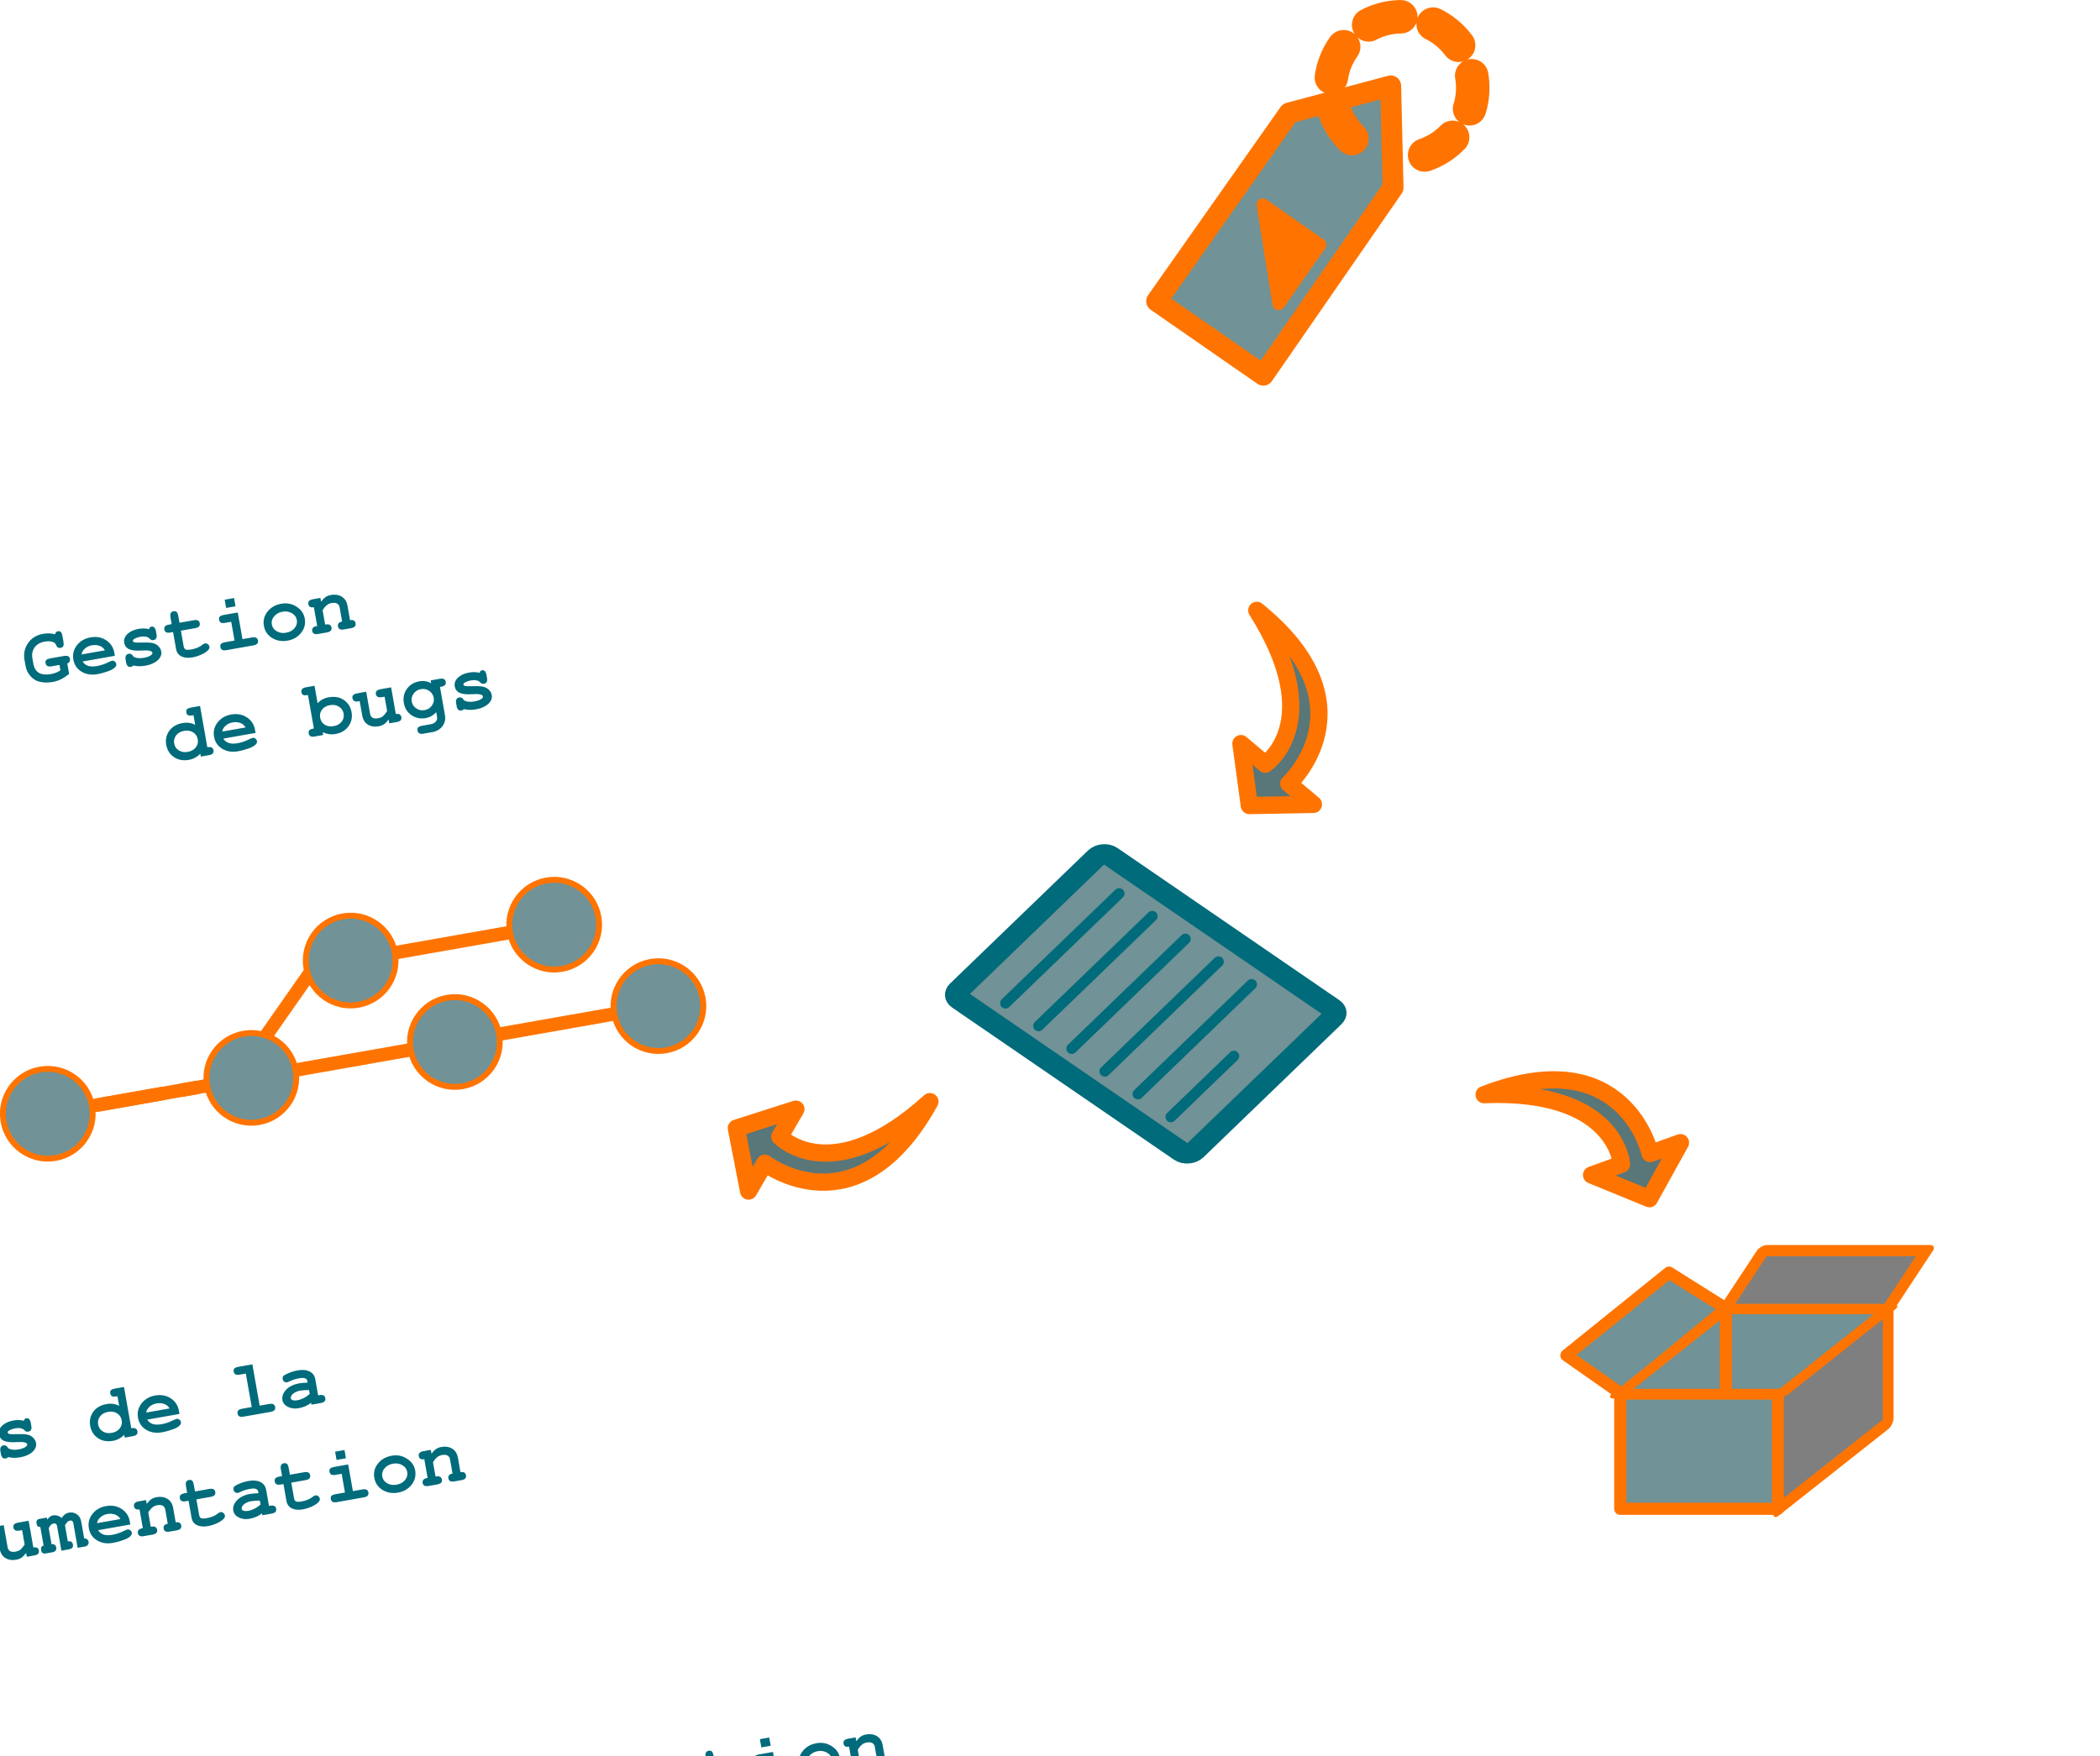
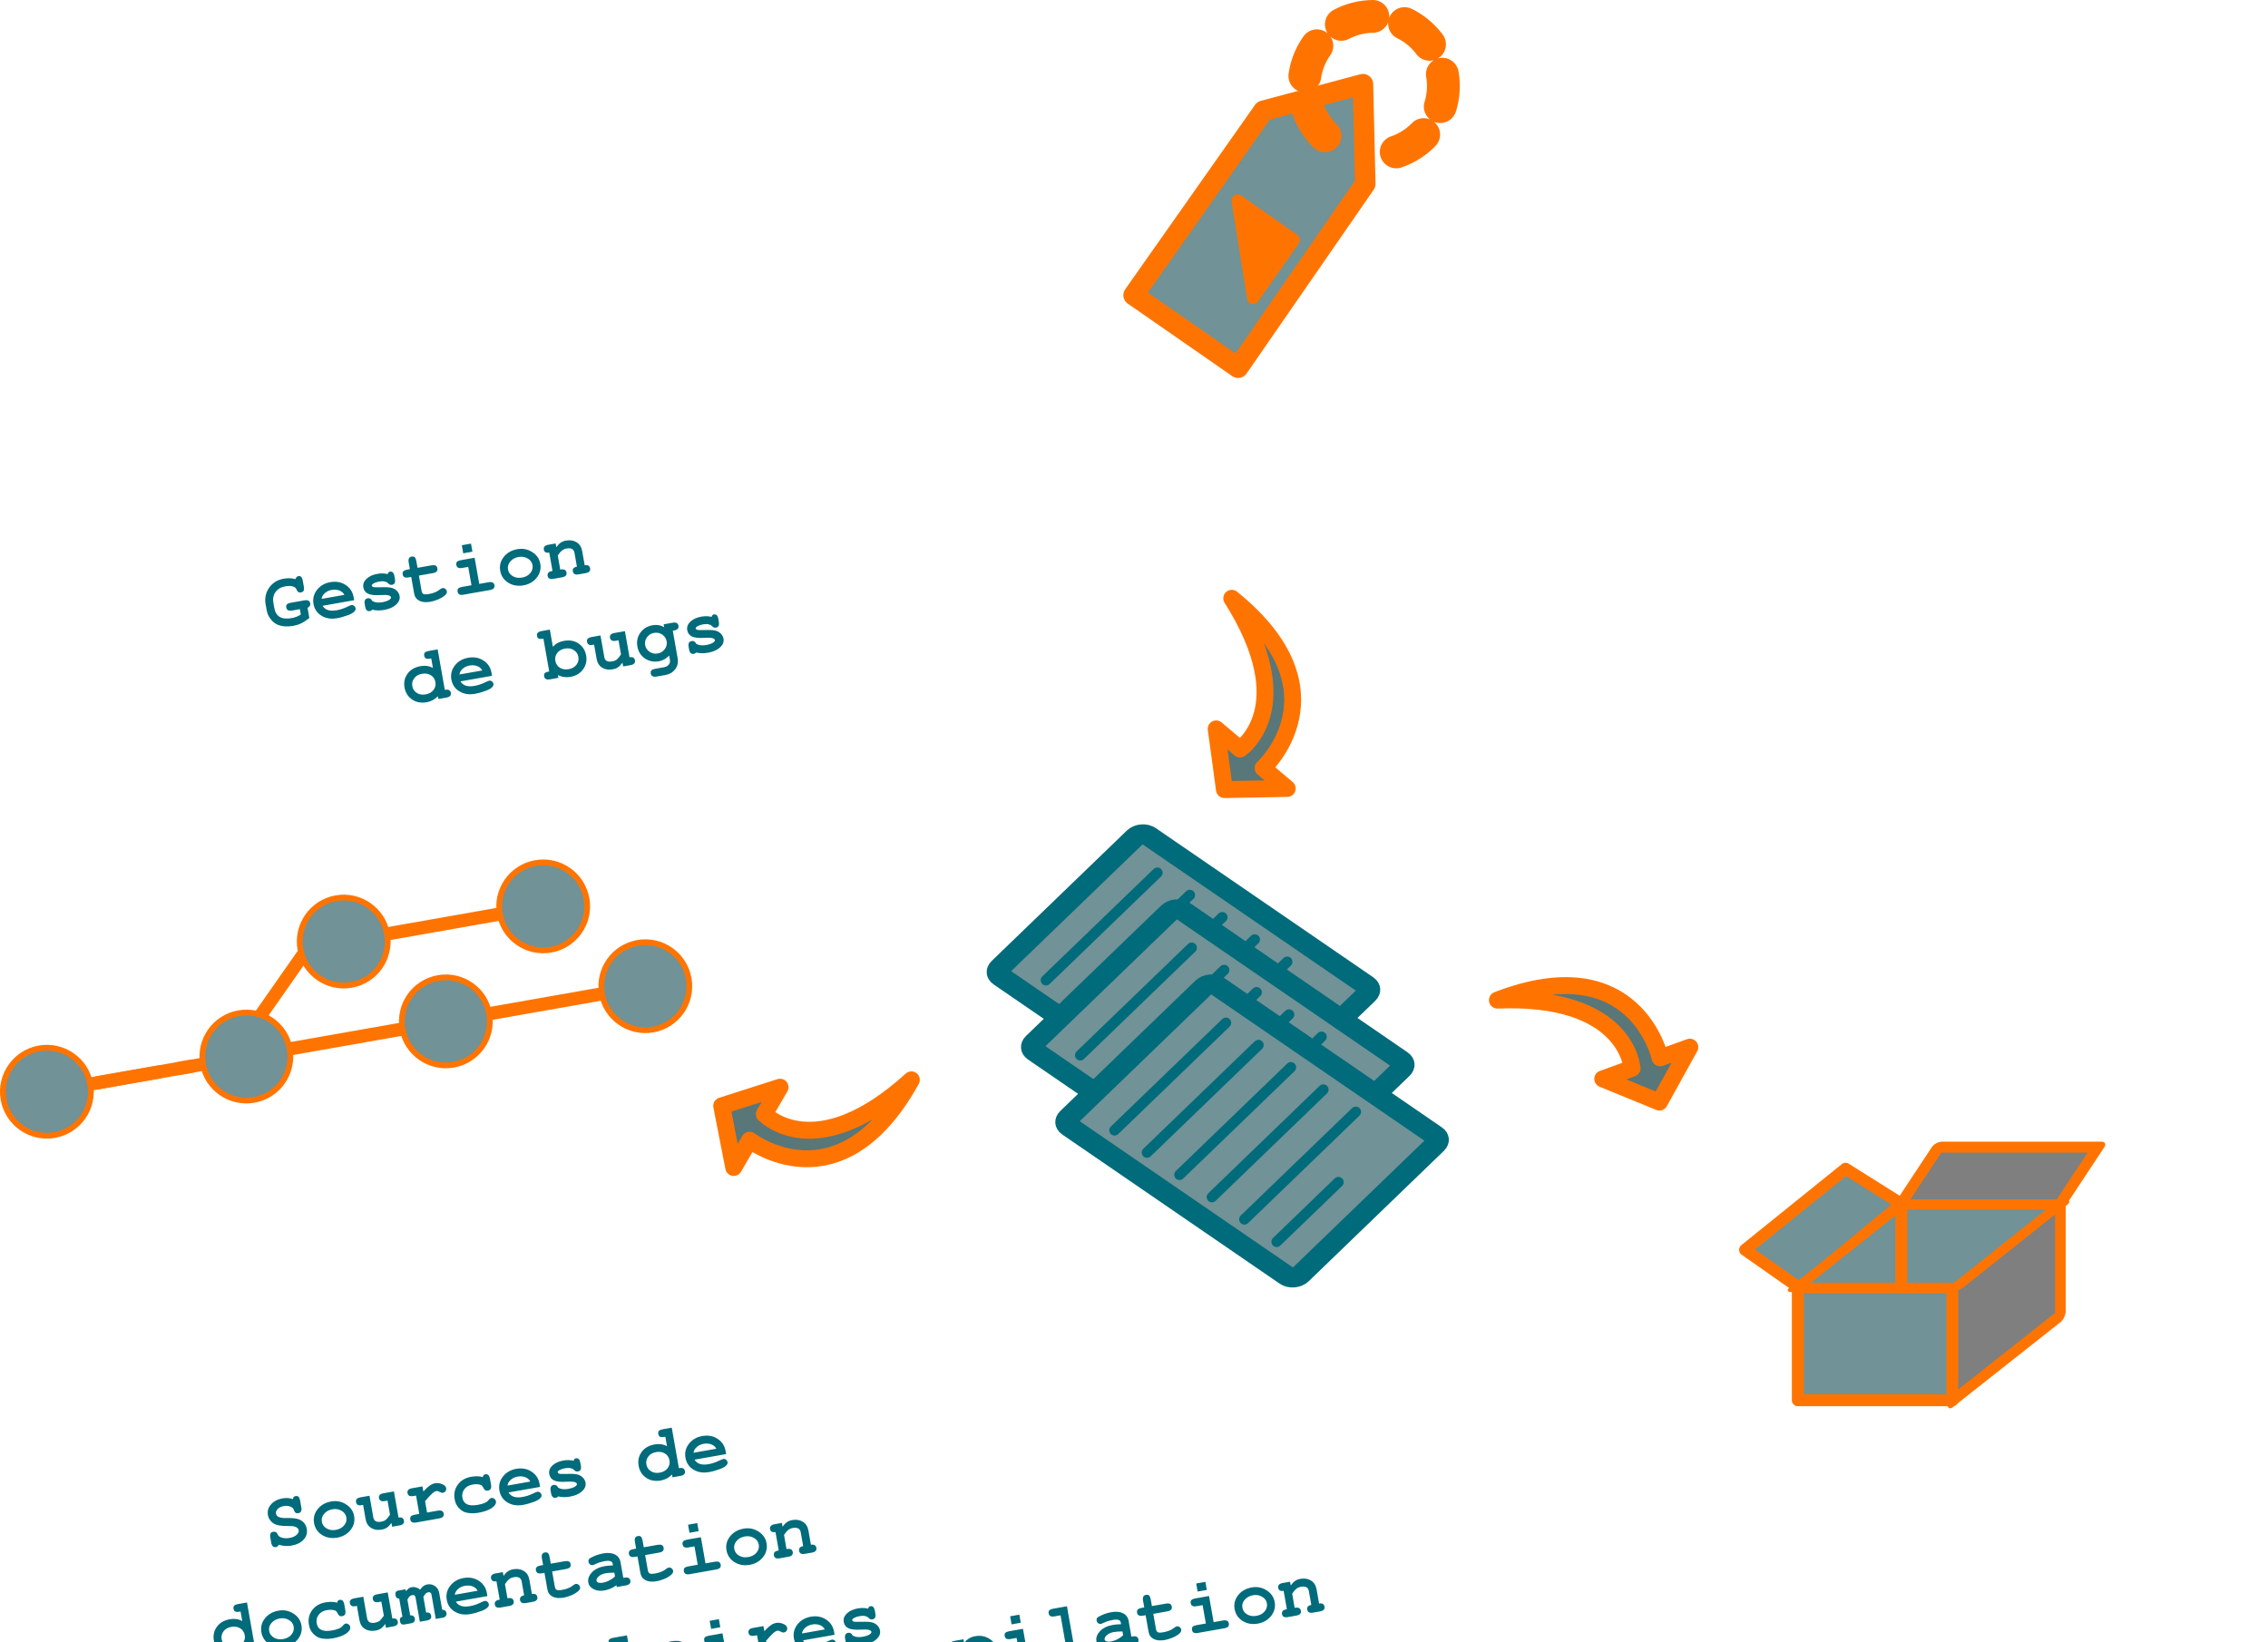
- <svg xmlns="http://www.w3.org/2000/svg" width="313.763" height="262.312" id="svg10454" version="1.1">
+ <svg xmlns="http://www.w3.org/2000/svg" width="345.773" height="250.306" id="svg10454" version="1.1">
  <defs id="defs10456" />
-   <g id="layer1" transform="translate(-5.077718,-368.2513)">
+   <g id="layer1" transform="translate(-5.068318,-368.2569)">
    <g id="g7444" transform="translate(95.11146,0)">
      <g id="g9307" transform="translate(172.1135,0)">
        <g id="g9380" transform="translate(130.2828,0)">
-           <g id="g3047">
-             <g transform="matrix(0.9848077,-0.1736482,0.1736482,0.9848077,-92.72379,-35.0542)" id="g3134">
-               <g id="g3068" transform="translate(1.307382,3.922145)">
-                 <text xml:space="preserve" style="font-size:71.918px;font-style:normal;font-weight:normal;line-height:125%;letter-spacing:0px;word-spacing:0px;fill:#006b7b;fill-opacity:1;stroke:none;font-family:Sans" x="-223.738" y="556.032" id="text7027-5-82-6-2-2-4">
-                   <tspan id="tspan15216-4-9-7-6" x="-223.738" y="556.032" style="font-size:12px;font-style:normal;font-variant:normal;font-weight:bold;font-stretch:normal;text-align:center;line-height:125%;writing-mode:lr-tb;text-anchor:middle;fill:#006b7b;fill-opacity:1;font-family:FreeMono;-inkscape-font-specification:FreeMono Bold">Sources de la</tspan>
-                   <tspan id="tspan3196" x="-223.738" y="571.032" style="font-size:12px;font-style:normal;font-variant:normal;font-weight:bold;font-stretch:normal;text-align:center;line-height:125%;writing-mode:lr-tb;text-anchor:middle;fill:#006b7b;fill-opacity:1;font-family:FreeMono;-inkscape-font-specification:FreeMono Bold">documentation</tspan>
-                 </text>
-                 <g transform="matrix(2.241279,0,0,2.241279,-2351.31,206.9974)" id="g9098">
-                   <rect y="649.574" x="570.226" width="13.872" transform="matrix(0.8293437,-0.5587388,0.7138666,0.7002817,0,0)" style="font-size:12px;fill:#719296;fill-rule:evenodd;stroke:#006b7b;stroke-width:1.448;stroke-linejoin:round;stroke-opacity:1;stroke-dasharray:none" rx="0.547" id="rect812" height="19.035" />
-                   <path style="fill:none;stroke:#006b7b;stroke-width:0.716;stroke-linecap:round;stroke-linejoin:round;stroke-opacity:1" id="path842" d="m 939.966,137.397 8.731,-5.882" />
-                   <path style="fill:none;stroke:#006b7b;stroke-width:0.716;stroke-linecap:round;stroke-linejoin:round;stroke-opacity:1" id="path844" d="m 941.877,139.272 8.731,-5.882" />
-                   <path style="fill:none;stroke:#006b7b;stroke-width:0.716;stroke-linecap:round;stroke-linejoin:round;stroke-opacity:1" id="path845" d="m 943.789,141.147 8.731,-5.882" />
-                   <path style="fill:none;stroke:#006b7b;stroke-width:0.716;stroke-linecap:round;stroke-linejoin:round;stroke-opacity:1" id="path846" d="m 945.7,143.022 8.731,-5.882" />
-                   <path style="fill:none;stroke:#006b7b;stroke-width:0.716;stroke-linecap:round;stroke-linejoin:round;stroke-opacity:1" id="path847" d="m 947.611,144.897 8.731,-5.882" />
-                   <path style="fill:none;stroke:#006b7b;stroke-width:0.716;stroke-linecap:round;stroke-linejoin:round;stroke-opacity:1" id="path848" d="m 949.509,146.78 4.84,-3.261" />
-                 </g>
+           <text id="text7027-5-82-6-2-2-4" y="534.122" x="-293.753" style="font-size:71.918px;font-style:normal;font-weight:normal;line-height:125%;letter-spacing:0px;word-spacing:0px;fill:#006b7b;fill-opacity:1;stroke:none;font-family:Sans" xml:space="preserve" transform="matrix(0.9848077,-0.1736482,0.1736482,0.9848077,0,0)">
+             <tspan style="font-size:12px;font-style:normal;font-variant:normal;font-weight:bold;font-stretch:normal;text-align:center;line-height:125%;writing-mode:lr-tb;text-anchor:middle;fill:#006b7b;fill-opacity:1;font-family:FreeMono;-inkscape-font-specification:FreeMono Bold" y="534.122" x="-293.753" id="tspan15216-4-9-7-6">Sources de</tspan>
+             <tspan style="font-size:12px;font-style:normal;font-variant:normal;font-weight:bold;font-stretch:normal;text-align:center;line-height:125%;writing-mode:lr-tb;text-anchor:middle;fill:#006b7b;fill-opacity:1;font-family:FreeMono;-inkscape-font-specification:FreeMono Bold" y="549.122" x="-293.753" id="tspan3196">documentation</tspan>
+             <tspan id="tspan3257" style="font-size:12px;font-style:normal;font-variant:normal;font-weight:bold;font-stretch:normal;text-align:center;line-height:125%;writing-mode:lr-tb;text-anchor:middle;fill:#006b7b;fill-opacity:1;font-family:FreeMono;-inkscape-font-specification:FreeMono Bold" y="564.122" x="-293.753">modulaires</tspan>
+           </text>
+           <path d="m -164.15,520.733 c 19.797,-0.786 20.504,10.298 20.54,10.397 l -4.483,1.614 8.645,3.539 4.637,-8.377 -4.533,1.632 c 0,0 -3.708,-16.949 -24.806,-8.805 z" id="path968-1-9" style="font-size:12px;fill:#597679;fill-rule:evenodd;stroke:#ff7400;stroke-width:2.576;stroke-linecap:round;stroke-linejoin:round;stroke-dasharray:none" />
+           <path d="m -253.494,532.889 c -14.659,13.327 -22.326,5.291 -22.418,5.238 l 2.397,-4.118 -8.897,2.846 1.832,9.398 2.423,-4.164 c 0,0 13.735,10.6 24.662,-9.2 z" id="path968-1-4-6-1-96" style="font-size:12px;fill:#597679;fill-rule:evenodd;stroke:#ff7400;stroke-width:2.576;stroke-linecap:round;stroke-linejoin:round;stroke-dasharray:none" />
+           <g id="g20720" transform="matrix(0.9848077,-0.1736482,0.1736482,0.9848077,-303.4041,-130.6606)">
+             <g transform="matrix(0.4750333,0,0,0.4750333,-138.104,340.274)" id="g20647">
+               <path d="m -31.961,602.417 -21.819,21.819" id="path850-9-57-9-4" style="fill:none;stroke:#ff7400;stroke-width:4.24;stroke-linecap:round;stroke-linejoin:round;stroke-opacity:1;stroke-dasharray:none" />
+               <path d="m 75.924,633.136 -30.856,0" id="path850-9-57-8" style="fill:none;stroke:#ff7400;stroke-width:4.24;stroke-linecap:round;stroke-linejoin:round;stroke-opacity:1;stroke-dasharray:none" />
+               <path d="m 44.32,633.136 -30.856,0" id="path850-9-57-1" style="fill:none;stroke:#ff7400;stroke-width:4.24;stroke-linecap:round;stroke-linejoin:round;stroke-opacity:1;stroke-dasharray:none" />
+               <path d="m 13.14,633.136 -30.856,0" id="path850-9-57-9" style="fill:none;stroke:#ff7400;stroke-width:4.24;stroke-linecap:round;stroke-linejoin:round;stroke-opacity:1;stroke-dasharray:none" />
+               <path d="m -18.717,633.136 -30.856,0" id="path850-9-57-97" style="fill:none;stroke:#ff7400;stroke-width:4.24;stroke-linecap:round;stroke-linejoin:round;stroke-opacity:1;stroke-dasharray:none" />
+               <path d="m -48.489,633.136 -30.856,0" id="path850-9-57-82" style="fill:none;stroke:#ff7400;stroke-width:4.24;stroke-linecap:round;stroke-linejoin:round;stroke-opacity:1;stroke-dasharray:none" />
+               <path d="m -74.842,633.136 -30.856,0" id="path850-9-57-5" style="fill:none;stroke:#ff7400;stroke-width:4.24;stroke-linecap:round;stroke-linejoin:round;stroke-opacity:1;stroke-dasharray:none" />
+               <path d="m -85.541,633.136 -30.856,0" id="path850-9-57-5-6" style="fill:none;stroke:#ff7400;stroke-width:4.24;stroke-linecap:round;stroke-linejoin:round;stroke-opacity:1;stroke-dasharray:none" />
+               <g id="g5927-7-7-4" transform="translate(-184.6681,213.0678)">
+                 <path transform="matrix(1.14567,0,0,1.14567,40.03999,394.518)" style="font-size:12px;fill:#719296;fill-opacity:1;fill-rule:evenodd;stroke:#ff7400;stroke-width:1.614;stroke-linecap:round;stroke-linejoin:round;stroke-dasharray:none" id="path710-5-5-0" d="m 31.85,22.301 c 0,6.808 -5.519,12.326 -12.326,12.326 -6.808,0 -12.326,-5.519 -12.326,-12.326 0,-6.808 5.519,-12.326 12.326,-12.326 6.808,0 12.326,5.519 12.326,12.326 z" />
              </g>
-               <path d="m -175.22,544.749 c 19.632,2.663 18.405,13.702 18.422,13.806 l -4.695,0.811 7.899,4.986 6.021,-7.444 -4.747,0.82 c 0,0 -0.709,-17.335 -22.9,-12.979 z" id="path968-1-9" style="font-size:12px;fill:#597679;fill-rule:evenodd;stroke:#ff7400;stroke-width:2.576;stroke-linecap:round;stroke-linejoin:round;stroke-dasharray:none" />
-               <path d="m -256.95,531.397 c -16.751,10.579 -22.906,1.334 -22.987,1.266 l 3.075,-3.639 -9.256,1.258 0.172,9.573 3.11,-3.68 c 0,0 11.686,12.824 25.885,-4.777 z" id="path968-1-4-6-1-96" style="font-size:12px;fill:#597679;fill-rule:evenodd;stroke:#ff7400;stroke-width:2.576;stroke-linecap:round;stroke-linejoin:round;stroke-dasharray:none" />
-               <g id="g20720" transform="translate(-190.8777,-130.7382)">
-                 <g transform="matrix(0.4750333,0,0,0.4750333,-138.104,340.274)" id="g20647">
-                   <path d="m -31.961,602.417 -21.819,21.819" id="path850-9-57-9-4" style="fill:none;stroke:#ff7400;stroke-width:4.24;stroke-linecap:round;stroke-linejoin:round;stroke-opacity:1;stroke-dasharray:none" />
-                   <path d="m 75.924,633.136 -30.856,0" id="path850-9-57-8" style="fill:none;stroke:#ff7400;stroke-width:4.24;stroke-linecap:round;stroke-linejoin:round;stroke-opacity:1;stroke-dasharray:none" />
-                   <path d="m 44.32,633.136 -30.856,0" id="path850-9-57-1" style="fill:none;stroke:#ff7400;stroke-width:4.24;stroke-linecap:round;stroke-linejoin:round;stroke-opacity:1;stroke-dasharray:none" />
-                   <path d="m 13.14,633.136 -30.856,0" id="path850-9-57-9" style="fill:none;stroke:#ff7400;stroke-width:4.24;stroke-linecap:round;stroke-linejoin:round;stroke-opacity:1;stroke-dasharray:none" />
-                   <path d="m -18.717,633.136 -30.856,0" id="path850-9-57-97" style="fill:none;stroke:#ff7400;stroke-width:4.24;stroke-linecap:round;stroke-linejoin:round;stroke-opacity:1;stroke-dasharray:none" />
-                   <path d="m -48.489,633.136 -30.856,0" id="path850-9-57-82" style="fill:none;stroke:#ff7400;stroke-width:4.24;stroke-linecap:round;stroke-linejoin:round;stroke-opacity:1;stroke-dasharray:none" />
-                   <path d="m -74.842,633.136 -30.856,0" id="path850-9-57-5" style="fill:none;stroke:#ff7400;stroke-width:4.24;stroke-linecap:round;stroke-linejoin:round;stroke-opacity:1;stroke-dasharray:none" />
-                   <path d="m -85.541,633.136 -30.856,0" id="path850-9-57-5-6" style="fill:none;stroke:#ff7400;stroke-width:4.24;stroke-linecap:round;stroke-linejoin:round;stroke-opacity:1;stroke-dasharray:none" />
-                   <g id="g5927-7-7-4" transform="translate(-184.6681,213.0678)">
-                     <path transform="matrix(1.14567,0,0,1.14567,40.03999,394.518)" style="font-size:12px;fill:#719296;fill-opacity:1;fill-rule:evenodd;stroke:#ff7400;stroke-width:1.614;stroke-linecap:round;stroke-linejoin:round;stroke-dasharray:none" id="path710-5-5-0" d="m 31.85,22.301 c 0,6.808 -5.519,12.326 -12.326,12.326 -6.808,0 -12.326,-5.519 -12.326,-12.326 0,-6.808 5.519,-12.326 12.326,-12.326 6.808,0 12.326,5.519 12.326,12.326 z" />
-                   </g>
-                   <g id="g5927-7-4" transform="translate(-54.65068,213.0678)">
-                     <path transform="matrix(1.14567,0,0,1.14567,40.03999,394.518)" style="font-size:12px;fill:#719296;fill-opacity:1;fill-rule:evenodd;stroke:#ff7400;stroke-width:1.614;stroke-linecap:round;stroke-linejoin:round;stroke-dasharray:none" id="path710-5-3" d="m 31.85,22.301 c 0,6.808 -5.519,12.326 -12.326,12.326 -6.808,0 -12.326,-5.519 -12.326,-12.326 0,-6.808 5.519,-12.326 12.326,-12.326 6.808,0 12.326,5.519 12.326,12.326 z" />
-                   </g>
-                   <g id="g5927-0-9" transform="translate(-119.6594,213.0678)">
-                     <path transform="matrix(1.14567,0,0,1.14567,40.03999,394.518)" style="font-size:12px;fill:#719296;fill-opacity:1;fill-rule:evenodd;stroke:#ff7400;stroke-width:1.614;stroke-linecap:round;stroke-linejoin:round;stroke-dasharray:none" id="path710-7-1" d="m 31.85,22.301 c 0,6.808 -5.519,12.326 -12.326,12.326 -6.808,0 -12.326,-5.519 -12.326,-12.326 0,-6.808 5.519,-12.326 12.326,-12.326 6.808,0 12.326,5.519 12.326,12.326 z" />
-                   </g>
-                   <g id="g5927-79" transform="translate(10.35805,213.0678)">
-                     <path transform="matrix(1.14567,0,0,1.14567,40.03999,394.518)" style="font-size:12px;fill:#719296;fill-opacity:1;fill-rule:evenodd;stroke:#ff7400;stroke-width:1.614;stroke-linecap:round;stroke-linejoin:round;stroke-dasharray:none" id="path710-0" d="m 31.85,22.301 c 0,6.808 -5.519,12.326 -12.326,12.326 -6.808,0 -12.326,-5.519 -12.326,-12.326 0,-6.808 5.519,-12.326 12.326,-12.326 6.808,0 12.326,5.519 12.326,12.326 z" />
-                   </g>
-                   <path d="m 48.093,602.214 -30.856,0" id="path850-9-57-8-4" style="fill:none;stroke:#ff7400;stroke-width:4.24;stroke-linecap:round;stroke-linejoin:round;stroke-opacity:1;stroke-dasharray:none" />
-                   <path d="m 16.489,602.214 -30.856,0" id="path850-9-57-1-5" style="fill:none;stroke:#ff7400;stroke-width:4.24;stroke-linecap:round;stroke-linejoin:round;stroke-opacity:1;stroke-dasharray:none" />
-                   <g id="g5927-7-4-8" transform="translate(-82.48194,182.1455)">
-                     <path transform="matrix(1.14567,0,0,1.14567,40.03999,394.518)" style="font-size:12px;fill:#719296;fill-opacity:1;fill-rule:evenodd;stroke:#ff7400;stroke-width:1.614;stroke-linecap:round;stroke-linejoin:round;stroke-dasharray:none" id="path710-5-3-2" d="m 31.85,22.301 c 0,6.808 -5.519,12.326 -12.326,12.326 -6.808,0 -12.326,-5.519 -12.326,-12.326 0,-6.808 5.519,-12.326 12.326,-12.326 6.808,0 12.326,5.519 12.326,12.326 z" />
-                   </g>
-                   <g id="g5927-79-4" transform="translate(-17.47322,182.1455)">
-                     <path transform="matrix(1.14567,0,0,1.14567,40.03999,394.518)" style="font-size:12px;fill:#719296;fill-opacity:1;fill-rule:evenodd;stroke:#ff7400;stroke-width:1.614;stroke-linecap:round;stroke-linejoin:round;stroke-dasharray:none" id="path710-0-9" d="m 31.85,22.301 c 0,6.808 -5.519,12.326 -12.326,12.326 -6.808,0 -12.326,-5.519 -12.326,-12.326 0,-6.808 5.519,-12.326 12.326,-12.326 6.808,0 12.326,5.519 12.326,12.326 z" />
-                   </g>
-                 </g>
-                 <text xml:space="preserve" style="font-size:71.918px;font-style:normal;font-weight:normal;line-height:125%;letter-spacing:0px;word-spacing:0px;fill:#006b7b;fill-opacity:1;stroke:none;font-family:Sans" x="-149.622" y="660.574" id="text7027-5-82-6-2-2-4-0">
-                   <tspan id="tspan15216-4-9-7-6-79" x="-149.622" y="660.574" style="font-size:12px;font-style:normal;font-variant:normal;font-weight:bold;font-stretch:normal;text-align:center;line-height:125%;writing-mode:lr-tb;text-anchor:middle;fill:#006b7b;fill-opacity:1;font-family:FreeMono;-inkscape-font-specification:FreeMono Bold">Gestion des</tspan>
-                   <tspan id="tspan20702" x="-149.622" y="675.574" style="font-size:12px;font-style:normal;font-variant:normal;font-weight:bold;font-stretch:normal;text-align:center;line-height:125%;writing-mode:lr-tb;text-anchor:middle;fill:#006b7b;fill-opacity:1;font-family:FreeMono;-inkscape-font-specification:FreeMono Bold">versions</tspan>
-                 </text>
+               <g id="g5927-7-4" transform="translate(-54.65068,213.0678)">
+                 <path transform="matrix(1.14567,0,0,1.14567,40.03999,394.518)" style="font-size:12px;fill:#719296;fill-opacity:1;fill-rule:evenodd;stroke:#ff7400;stroke-width:1.614;stroke-linecap:round;stroke-linejoin:round;stroke-dasharray:none" id="path710-5-3" d="m 31.85,22.301 c 0,6.808 -5.519,12.326 -12.326,12.326 -6.808,0 -12.326,-5.519 -12.326,-12.326 0,-6.808 5.519,-12.326 12.326,-12.326 6.808,0 12.326,5.519 12.326,12.326 z" />
              </g>
-               <path d="m -196.099,467.577 c 7.51,18.334 -2.664,22.79 -2.745,22.857 l -3.05,-3.661 -0.369,9.334 9.458,1.493 -3.084,-3.701 c 0,0 14.659,-9.281 -0.21,-26.322 z" id="path968-1-9-9" style="font-size:12px;fill:#597679;fill-rule:evenodd;stroke:#ff7400;stroke-width:2.576;stroke-linecap:round;stroke-linejoin:round;stroke-dasharray:none" />
-               <g id="g20922" transform="translate(16.32654,17.64965)">
-                 <g id="g3905" transform="translate(-628.2993,-58.24897)">
-                   <path style="fill:#719296;fill-opacity:1;fill-rule:evenodd;stroke:#ff7400;stroke-width:3.125;stroke-linecap:round;stroke-linejoin:round;stroke-opacity:1" id="path653" d="m 409.159,460.069 13.776,13.658 23.958,-24.237 2.292,-15.031 -15.646,1.353 -24.38,24.257 z" />
-                   <path style="fill:#ff7400;fill-opacity:1;fill-rule:evenodd;stroke:#ff7400;stroke-width:1.875;stroke-linecap:round;stroke-linejoin:round;stroke-opacity:1;stroke-dasharray:none" id="path654" d="m 427.045,463.632 7.628,-7.628 -7.381,-7.381 -0.246,15.009 z" />
-                   <path transform="matrix(-0.837303,0.600068,-0.600068,-0.837303,499.3669,422.5268)" style="font-size:12px;fill:none;stroke:#ff7400;stroke-width:4.854;stroke-linecap:round;stroke-linejoin:round;stroke-opacity:1;stroke-dasharray:4.854, 4.854;stroke-dashoffset:0" id="path655" d="m 55.732,17.629 c 0,5.692 -4.614,10.307 -10.307,10.307 -5.692,0 -10.307,-4.614 -10.307,-10.307 0,-5.692 4.614,-10.307 10.307,-10.307 1.896,0 3.756,0.523 5.374,1.512" />
-                 </g>
-                 <text xml:space="preserve" style="font-size:71.918px;font-style:normal;font-weight:normal;line-height:125%;letter-spacing:0px;word-spacing:0px;fill:#006b7b;fill-opacity:1;stroke:none;font-family:Sans" x="-192.592" y="429.05" id="text7027-5-82-6-2-2-4-0-5">
-                   <tspan id="tspan20702-8" x="-192.592" y="429.05" style="font-size:12px;font-style:normal;font-variant:normal;font-weight:bold;font-stretch:normal;text-align:center;line-height:125%;writing-mode:lr-tb;text-anchor:middle;fill:#006b7b;fill-opacity:1;font-family:FreeMono;-inkscape-font-specification:FreeMono Bold">Gestion</tspan>
-                   <tspan id="tspan20920" x="-192.592" y="444.05" style="font-size:12px;font-style:normal;font-variant:normal;font-weight:bold;font-stretch:normal;text-align:center;line-height:125%;writing-mode:lr-tb;text-anchor:middle;fill:#006b7b;fill-opacity:1;font-family:FreeMono;-inkscape-font-specification:FreeMono Bold">de bugs</tspan>
-                 </text>
+               <g id="g5927-0-9" transform="translate(-119.6594,213.0678)">
+                 <path transform="matrix(1.14567,0,0,1.14567,40.03999,394.518)" style="font-size:12px;fill:#719296;fill-opacity:1;fill-rule:evenodd;stroke:#ff7400;stroke-width:1.614;stroke-linecap:round;stroke-linejoin:round;stroke-dasharray:none" id="path710-7-1" d="m 31.85,22.301 c 0,6.808 -5.519,12.326 -12.326,12.326 -6.808,0 -12.326,-5.519 -12.326,-12.326 0,-6.808 5.519,-12.326 12.326,-12.326 6.808,0 12.326,5.519 12.326,12.326 z" />
              </g>
-               <g id="g3122" transform="translate(-56.8711,52.29527)">
-                 <g transform="matrix(0.9574448,0.1688234,-0.1688234,0.9574448,-651.3789,195.6852)" id="g5611-4-9-6-0-9">
-                   <rect y="251.346" x="613.863" width="24.239" style="fill:#719296;fill-opacity:1;fill-rule:evenodd;stroke:#ff7400;stroke-width:1.875;stroke-linecap:round;stroke-linejoin:round;stroke-opacity:1;stroke-dasharray:none" rx="0" id="rect976-5-4-3-9-9" height="17.723" />
-                   <rect y="754.689" x="813.225" width="21.482" transform="matrix(0.7847489,-0.6198138,0,1,0,0)" style="fill:#7f7f7f;fill-opacity:1;fill-rule:evenodd;stroke:#ff7400;stroke-width:2.117;stroke-linecap:round;stroke-linejoin:round;stroke-opacity:1;stroke-dasharray:none" rx="0" id="rect977-9-5-7-5-2" height="18.451" />
-                   <rect y="274.878" x="787.369" width="25.001" transform="matrix(1,0,-0.5510479,0.8344736,0,0)" style="fill:#7f7f7f;fill-opacity:1;fill-rule:evenodd;stroke:#ff7400;stroke-width:2.053;stroke-linecap:round;stroke-linejoin:round;stroke-opacity:1;stroke-dasharray:none" rx="0" id="rect975-8-2-0-27-3" height="10.836" />
-                   <path style="fill:#719296;fill-opacity:1;fill-rule:evenodd;stroke:#ff7400;stroke-width:1.875;stroke-linecap:round;stroke-linejoin:round;stroke-opacity:1;stroke-dasharray:none" id="path980-5-8-5-1-8" d="m 614.159,251.49 -8.572,-6.011 15.765,-12.711 8.77,5.518 -15.962,13.204 z" />
-                   <rect y="383.227" x="930.138" width="24.831" transform="matrix(1,0,-0.7829276,0.6221129,0,0)" style="fill:#719296;fill-opacity:1;fill-rule:evenodd;stroke:#ff7400;stroke-width:2.377;stroke-linecap:round;stroke-linejoin:round;stroke-opacity:1;stroke-dasharray:none" rx="0" id="rect974-6-3-9-1-5" height="20.835" />
-                   <path style="fill:none;stroke:#ff7400;stroke-width:1.875;stroke-linecap:butt;stroke-linejoin:miter;stroke-opacity:1;stroke-dasharray:none" id="path981-9-3-3-5-5" d="m 630.092,238.668 0,12.588" />
-                 </g>
-                 <text xml:space="preserve" style="font-size:71.918px;font-style:normal;font-weight:normal;line-height:125%;letter-spacing:0px;word-spacing:0px;fill:#006b7b;fill-opacity:1;stroke:none;font-family:Sans" x="-84.618" y="575.989" id="text7027-5-82-6-2-2-4-0-6-8">
-                   <tspan id="tspan20702-9-3" x="-84.618" y="575.989" style="font-size:12px;font-style:normal;font-variant:normal;font-weight:bold;font-stretch:normal;text-align:center;line-height:125%;writing-mode:lr-tb;text-anchor:middle;fill:#006b7b;fill-opacity:1;font-family:FreeMono;-inkscape-font-specification:FreeMono Bold">Compilation</tspan>
-                   <tspan id="tspan3110" x="-84.618" y="590.989" style="font-size:12px;font-style:normal;font-variant:normal;font-weight:bold;font-stretch:normal;text-align:center;line-height:125%;writing-mode:lr-tb;text-anchor:middle;fill:#006b7b;fill-opacity:1;font-family:FreeMono;-inkscape-font-specification:FreeMono Bold">multiformats</tspan>
-                 </text>
+               <g id="g5927-79" transform="translate(10.35805,213.0678)">
+                 <path transform="matrix(1.14567,0,0,1.14567,40.03999,394.518)" style="font-size:12px;fill:#719296;fill-opacity:1;fill-rule:evenodd;stroke:#ff7400;stroke-width:1.614;stroke-linecap:round;stroke-linejoin:round;stroke-dasharray:none" id="path710-0" d="m 31.85,22.301 c 0,6.808 -5.519,12.326 -12.326,12.326 -6.808,0 -12.326,-5.519 -12.326,-12.326 0,-6.808 5.519,-12.326 12.326,-12.326 6.808,0 12.326,5.519 12.326,12.326 z" />
              </g>
+               <path d="m 48.093,602.214 -30.856,0" id="path850-9-57-8-4" style="fill:none;stroke:#ff7400;stroke-width:4.24;stroke-linecap:round;stroke-linejoin:round;stroke-opacity:1;stroke-dasharray:none" />
+               <path d="m 16.489,602.214 -30.856,0" id="path850-9-57-1-5" style="fill:none;stroke:#ff7400;stroke-width:4.24;stroke-linecap:round;stroke-linejoin:round;stroke-opacity:1;stroke-dasharray:none" />
+               <g id="g5927-7-4-8" transform="translate(-82.48194,182.1455)">
+                 <path transform="matrix(1.14567,0,0,1.14567,40.03999,394.518)" style="font-size:12px;fill:#719296;fill-opacity:1;fill-rule:evenodd;stroke:#ff7400;stroke-width:1.614;stroke-linecap:round;stroke-linejoin:round;stroke-dasharray:none" id="path710-5-3-2" d="m 31.85,22.301 c 0,6.808 -5.519,12.326 -12.326,12.326 -6.808,0 -12.326,-5.519 -12.326,-12.326 0,-6.808 5.519,-12.326 12.326,-12.326 6.808,0 12.326,5.519 12.326,12.326 z" />
+               </g>
+               <g id="g5927-79-4" transform="translate(-17.47322,182.1455)">
+                 <path transform="matrix(1.14567,0,0,1.14567,40.03999,394.518)" style="font-size:12px;fill:#719296;fill-opacity:1;fill-rule:evenodd;stroke:#ff7400;stroke-width:1.614;stroke-linecap:round;stroke-linejoin:round;stroke-dasharray:none" id="path710-0-9" d="m 31.85,22.301 c 0,6.808 -5.519,12.326 -12.326,12.326 -6.808,0 -12.326,-5.519 -12.326,-12.326 0,-6.808 5.519,-12.326 12.326,-12.326 6.808,0 12.326,5.519 12.326,12.326 z" />
+               </g>
+             </g>
+             <text xml:space="preserve" style="font-size:71.918px;font-style:normal;font-weight:normal;line-height:125%;letter-spacing:0px;word-spacing:0px;fill:#006b7b;fill-opacity:1;stroke:none;font-family:Sans" x="-149.622" y="660.574" id="text7027-5-82-6-2-2-4-0">
+               <tspan id="tspan15216-4-9-7-6-79" x="-149.622" y="660.574" style="font-size:12px;font-style:normal;font-variant:normal;font-weight:bold;font-stretch:normal;text-align:center;line-height:125%;writing-mode:lr-tb;text-anchor:middle;fill:#006b7b;fill-opacity:1;font-family:FreeMono;-inkscape-font-specification:FreeMono Bold">Gestion des</tspan>
+               <tspan id="tspan20702" x="-149.622" y="675.574" style="font-size:12px;font-style:normal;font-variant:normal;font-weight:bold;font-stretch:normal;text-align:center;line-height:125%;writing-mode:lr-tb;text-anchor:middle;fill:#006b7b;fill-opacity:1;font-family:FreeMono;-inkscape-font-specification:FreeMono Bold">versions</tspan>
+             </text>
+           </g>
+           <path d="m -204.65,459.471 c 10.579,16.751 1.334,22.906 1.266,22.987 l -3.639,-3.075 1.258,9.256 9.573,-0.172 -3.68,-3.11 c 0,0 12.824,-11.686 -4.777,-25.885 z" id="path968-1-9-9" style="font-size:12px;fill:#597679;fill-rule:evenodd;stroke:#ff7400;stroke-width:2.576;stroke-linecap:round;stroke-linejoin:round;stroke-dasharray:none" />
+           <g id="g20922" transform="matrix(0.9848077,-0.1736482,0.1736482,0.9848077,-73.58046,-20.50776)">
+             <g id="g3905" transform="translate(-628.2993,-58.24897)">
+               <path style="fill:#719296;fill-opacity:1;fill-rule:evenodd;stroke:#ff7400;stroke-width:3.125;stroke-linecap:round;stroke-linejoin:round;stroke-opacity:1" id="path653" d="m 409.159,460.069 13.776,13.658 23.958,-24.237 2.292,-15.031 -15.646,1.353 -24.38,24.257 z" />
+               <path style="fill:#ff7400;fill-opacity:1;fill-rule:evenodd;stroke:#ff7400;stroke-width:1.875;stroke-linecap:round;stroke-linejoin:round;stroke-opacity:1;stroke-dasharray:none" id="path654" d="m 427.045,463.632 7.628,-7.628 -7.381,-7.381 -0.246,15.009 z" />
+               <path transform="matrix(-0.837303,0.600068,-0.600068,-0.837303,499.3669,422.5268)" style="font-size:12px;fill:none;stroke:#ff7400;stroke-width:4.854;stroke-linecap:round;stroke-linejoin:round;stroke-opacity:1;stroke-dasharray:4.854, 4.854;stroke-dashoffset:0" id="path655" d="m 55.732,17.629 c 0,5.692 -4.614,10.307 -10.307,10.307 -5.692,0 -10.307,-4.614 -10.307,-10.307 0,-5.692 4.614,-10.307 10.307,-10.307 1.896,0 3.756,0.523 5.374,1.512" />
+             </g>
+             <text xml:space="preserve" style="font-size:71.918px;font-style:normal;font-weight:normal;line-height:125%;letter-spacing:0px;word-spacing:0px;fill:#006b7b;fill-opacity:1;stroke:none;font-family:Sans" x="-192.592" y="429.05" id="text7027-5-82-6-2-2-4-0-5">
+               <tspan id="tspan20702-8" x="-192.592" y="429.05" style="font-size:12px;font-style:normal;font-variant:normal;font-weight:bold;font-stretch:normal;text-align:center;line-height:125%;writing-mode:lr-tb;text-anchor:middle;fill:#006b7b;fill-opacity:1;font-family:FreeMono;-inkscape-font-specification:FreeMono Bold">Gestion</tspan>
+               <tspan id="tspan20920" x="-192.592" y="444.05" style="font-size:12px;font-style:normal;font-variant:normal;font-weight:bold;font-stretch:normal;text-align:center;line-height:125%;writing-mode:lr-tb;text-anchor:middle;fill:#006b7b;fill-opacity:1;font-family:FreeMono;-inkscape-font-specification:FreeMono Bold">de bugs</tspan>
+             </text>
+           </g>
+           <g id="g3122" transform="matrix(0.9848077,-0.1736482,0.1736482,0.9848077,-107.6499,14.32215)">
+             <g transform="matrix(0.9574448,0.1688234,-0.1688234,0.9574448,-651.3789,195.6852)" id="g5611-4-9-6-0-9">
+               <rect y="251.346" x="613.863" width="24.239" style="fill:#719296;fill-opacity:1;fill-rule:evenodd;stroke:#ff7400;stroke-width:1.875;stroke-linecap:round;stroke-linejoin:round;stroke-opacity:1;stroke-dasharray:none" rx="0" id="rect976-5-4-3-9-9" height="17.723" />
+               <rect y="754.689" x="813.225" width="21.482" transform="matrix(0.7847489,-0.6198138,0,1,0,0)" style="fill:#7f7f7f;fill-opacity:1;fill-rule:evenodd;stroke:#ff7400;stroke-width:2.117;stroke-linecap:round;stroke-linejoin:round;stroke-opacity:1;stroke-dasharray:none" rx="0" id="rect977-9-5-7-5-2" height="18.451" />
+               <rect y="274.878" x="787.369" width="25.001" transform="matrix(1,0,-0.5510479,0.8344736,0,0)" style="fill:#7f7f7f;fill-opacity:1;fill-rule:evenodd;stroke:#ff7400;stroke-width:2.053;stroke-linecap:round;stroke-linejoin:round;stroke-opacity:1;stroke-dasharray:none" rx="0" id="rect975-8-2-0-27-3" height="10.836" />
+               <path style="fill:#719296;fill-opacity:1;fill-rule:evenodd;stroke:#ff7400;stroke-width:1.875;stroke-linecap:round;stroke-linejoin:round;stroke-opacity:1;stroke-dasharray:none" id="path980-5-8-5-1-8" d="m 614.159,251.49 -8.572,-6.011 15.765,-12.711 8.77,5.518 -15.962,13.204 z" />
+               <rect y="383.227" x="930.138" width="24.831" transform="matrix(1,0,-0.7829276,0.6221129,0,0)" style="fill:#719296;fill-opacity:1;fill-rule:evenodd;stroke:#ff7400;stroke-width:2.377;stroke-linecap:round;stroke-linejoin:round;stroke-opacity:1;stroke-dasharray:none" rx="0" id="rect974-6-3-9-1-5" height="20.835" />
+               <path style="fill:none;stroke:#ff7400;stroke-width:1.875;stroke-linecap:butt;stroke-linejoin:miter;stroke-opacity:1;stroke-dasharray:none" id="path981-9-3-3-5-5" d="m 630.092,238.668 0,12.588" />
+             </g>
+             <text xml:space="preserve" style="font-size:71.918px;font-style:normal;font-weight:normal;line-height:125%;letter-spacing:0px;word-spacing:0px;fill:#006b7b;fill-opacity:1;stroke:none;font-family:Sans" x="-84.618" y="575.989" id="text7027-5-82-6-2-2-4-0-6-8">
+               <tspan id="tspan20702-9-3" x="-84.618" y="575.989" style="font-size:12px;font-style:normal;font-variant:normal;font-weight:bold;font-stretch:normal;text-align:center;line-height:125%;writing-mode:lr-tb;text-anchor:middle;fill:#006b7b;fill-opacity:1;font-family:FreeMono;-inkscape-font-specification:FreeMono Bold">Compilation</tspan>
+               <tspan id="tspan3110" x="-84.618" y="590.989" style="font-size:12px;font-style:normal;font-variant:normal;font-weight:bold;font-stretch:normal;text-align:center;line-height:125%;writing-mode:lr-tb;text-anchor:middle;fill:#006b7b;fill-opacity:1;font-family:FreeMono;-inkscape-font-specification:FreeMono Bold">multiformats</tspan>
+             </text>
+           </g>
+           <g id="g20210" transform="translate(346.6213,40.54321)">
+             <g transform="matrix(2.207229,-0.389194,0.389194,2.207229,-2707.79,539.7163)" id="g9098-8">
+               <rect y="649.574" x="570.226" width="13.872" transform="matrix(0.8293437,-0.5587388,0.7138666,0.7002817,0,0)" style="font-size:12px;fill:#719296;fill-rule:evenodd;stroke:#006b7b;stroke-width:1.448;stroke-linejoin:round;stroke-opacity:1;stroke-dasharray:none" rx="0.547" id="rect812-6" height="19.035" />
+               <path style="fill:none;stroke:#006b7b;stroke-width:0.716;stroke-linecap:round;stroke-linejoin:round;stroke-opacity:1" id="path842-2" d="m 939.966,137.397 8.731,-5.882" />
+               <path style="fill:none;stroke:#006b7b;stroke-width:0.716;stroke-linecap:round;stroke-linejoin:round;stroke-opacity:1" id="path844-2" d="m 941.877,139.272 8.731,-5.882" />
+               <path style="fill:none;stroke:#006b7b;stroke-width:0.716;stroke-linecap:round;stroke-linejoin:round;stroke-opacity:1" id="path845-9" d="m 943.789,141.147 8.731,-5.882" />
+               <path style="fill:none;stroke:#006b7b;stroke-width:0.716;stroke-linecap:round;stroke-linejoin:round;stroke-opacity:1" id="path846-9" d="m 945.7,143.022 8.731,-5.882" />
+               <path style="fill:none;stroke:#006b7b;stroke-width:0.716;stroke-linecap:round;stroke-linejoin:round;stroke-opacity:1" id="path847-7" d="m 947.611,144.897 8.731,-5.882" />
+               <path style="fill:none;stroke:#006b7b;stroke-width:0.716;stroke-linecap:round;stroke-linejoin:round;stroke-opacity:1" id="path848-1" d="m 949.509,146.78 4.84,-3.261" />
+             </g>
+             <g transform="matrix(2.207229,-0.389194,0.389194,2.207229,-2702.56,551.1559)" id="g9098-3">
+               <rect y="649.574" x="570.226" width="13.872" transform="matrix(0.8293437,-0.5587388,0.7138666,0.7002817,0,0)" style="font-size:12px;fill:#719296;fill-rule:evenodd;stroke:#006b7b;stroke-width:1.448;stroke-linejoin:round;stroke-opacity:1;stroke-dasharray:none" rx="0.547" id="rect812-68" height="19.035" />
+               <path style="fill:none;stroke:#006b7b;stroke-width:0.716;stroke-linecap:round;stroke-linejoin:round;stroke-opacity:1" id="path842-6" d="m 939.966,137.397 8.731,-5.882" />
+               <path style="fill:none;stroke:#006b7b;stroke-width:0.716;stroke-linecap:round;stroke-linejoin:round;stroke-opacity:1" id="path844-0" d="m 941.877,139.272 8.731,-5.882" />
+               <path style="fill:none;stroke:#006b7b;stroke-width:0.716;stroke-linecap:round;stroke-linejoin:round;stroke-opacity:1" id="path845-7" d="m 943.789,141.147 8.731,-5.882" />
+               <path style="fill:none;stroke:#006b7b;stroke-width:0.716;stroke-linecap:round;stroke-linejoin:round;stroke-opacity:1" id="path846-1" d="m 945.7,143.022 8.731,-5.882" />
+               <path style="fill:none;stroke:#006b7b;stroke-width:0.716;stroke-linecap:round;stroke-linejoin:round;stroke-opacity:1" id="path847-9" d="m 947.611,144.897 8.731,-5.882" />
+               <path style="fill:none;stroke:#006b7b;stroke-width:0.716;stroke-linecap:round;stroke-linejoin:round;stroke-opacity:1" id="path848-0" d="m 949.509,146.78 4.84,-3.261" />
+             </g>
+             <g transform="matrix(2.207229,-0.389194,0.389194,2.207229,-2697.331,562.5955)" id="g9098-0">
+               <rect y="649.574" x="570.226" width="13.872" transform="matrix(0.8293437,-0.5587388,0.7138666,0.7002817,0,0)" style="font-size:12px;fill:#719296;fill-rule:evenodd;stroke:#006b7b;stroke-width:1.448;stroke-linejoin:round;stroke-opacity:1;stroke-dasharray:none" rx="0.547" id="rect812-4" height="19.035" />
+               <path style="fill:none;stroke:#006b7b;stroke-width:0.716;stroke-linecap:round;stroke-linejoin:round;stroke-opacity:1" id="path842-4" d="m 939.966,137.397 8.731,-5.882" />
+               <path style="fill:none;stroke:#006b7b;stroke-width:0.716;stroke-linecap:round;stroke-linejoin:round;stroke-opacity:1" id="path844-5" d="m 941.877,139.272 8.731,-5.882" />
+               <path style="fill:none;stroke:#006b7b;stroke-width:0.716;stroke-linecap:round;stroke-linejoin:round;stroke-opacity:1" id="path845-3" d="m 943.789,141.147 8.731,-5.882" />
+               <path style="fill:none;stroke:#006b7b;stroke-width:0.716;stroke-linecap:round;stroke-linejoin:round;stroke-opacity:1" id="path846-3" d="m 945.7,143.022 8.731,-5.882" />
+               <path style="fill:none;stroke:#006b7b;stroke-width:0.716;stroke-linecap:round;stroke-linejoin:round;stroke-opacity:1" id="path847-90" d="m 947.611,144.897 8.731,-5.882" />
+               <path style="fill:none;stroke:#006b7b;stroke-width:0.716;stroke-linecap:round;stroke-linejoin:round;stroke-opacity:1" id="path848-6" d="m 949.509,146.78 4.84,-3.261" />
            </g>
          </g>
        </g>
      </g>
    </g>
  </g>
</svg>
